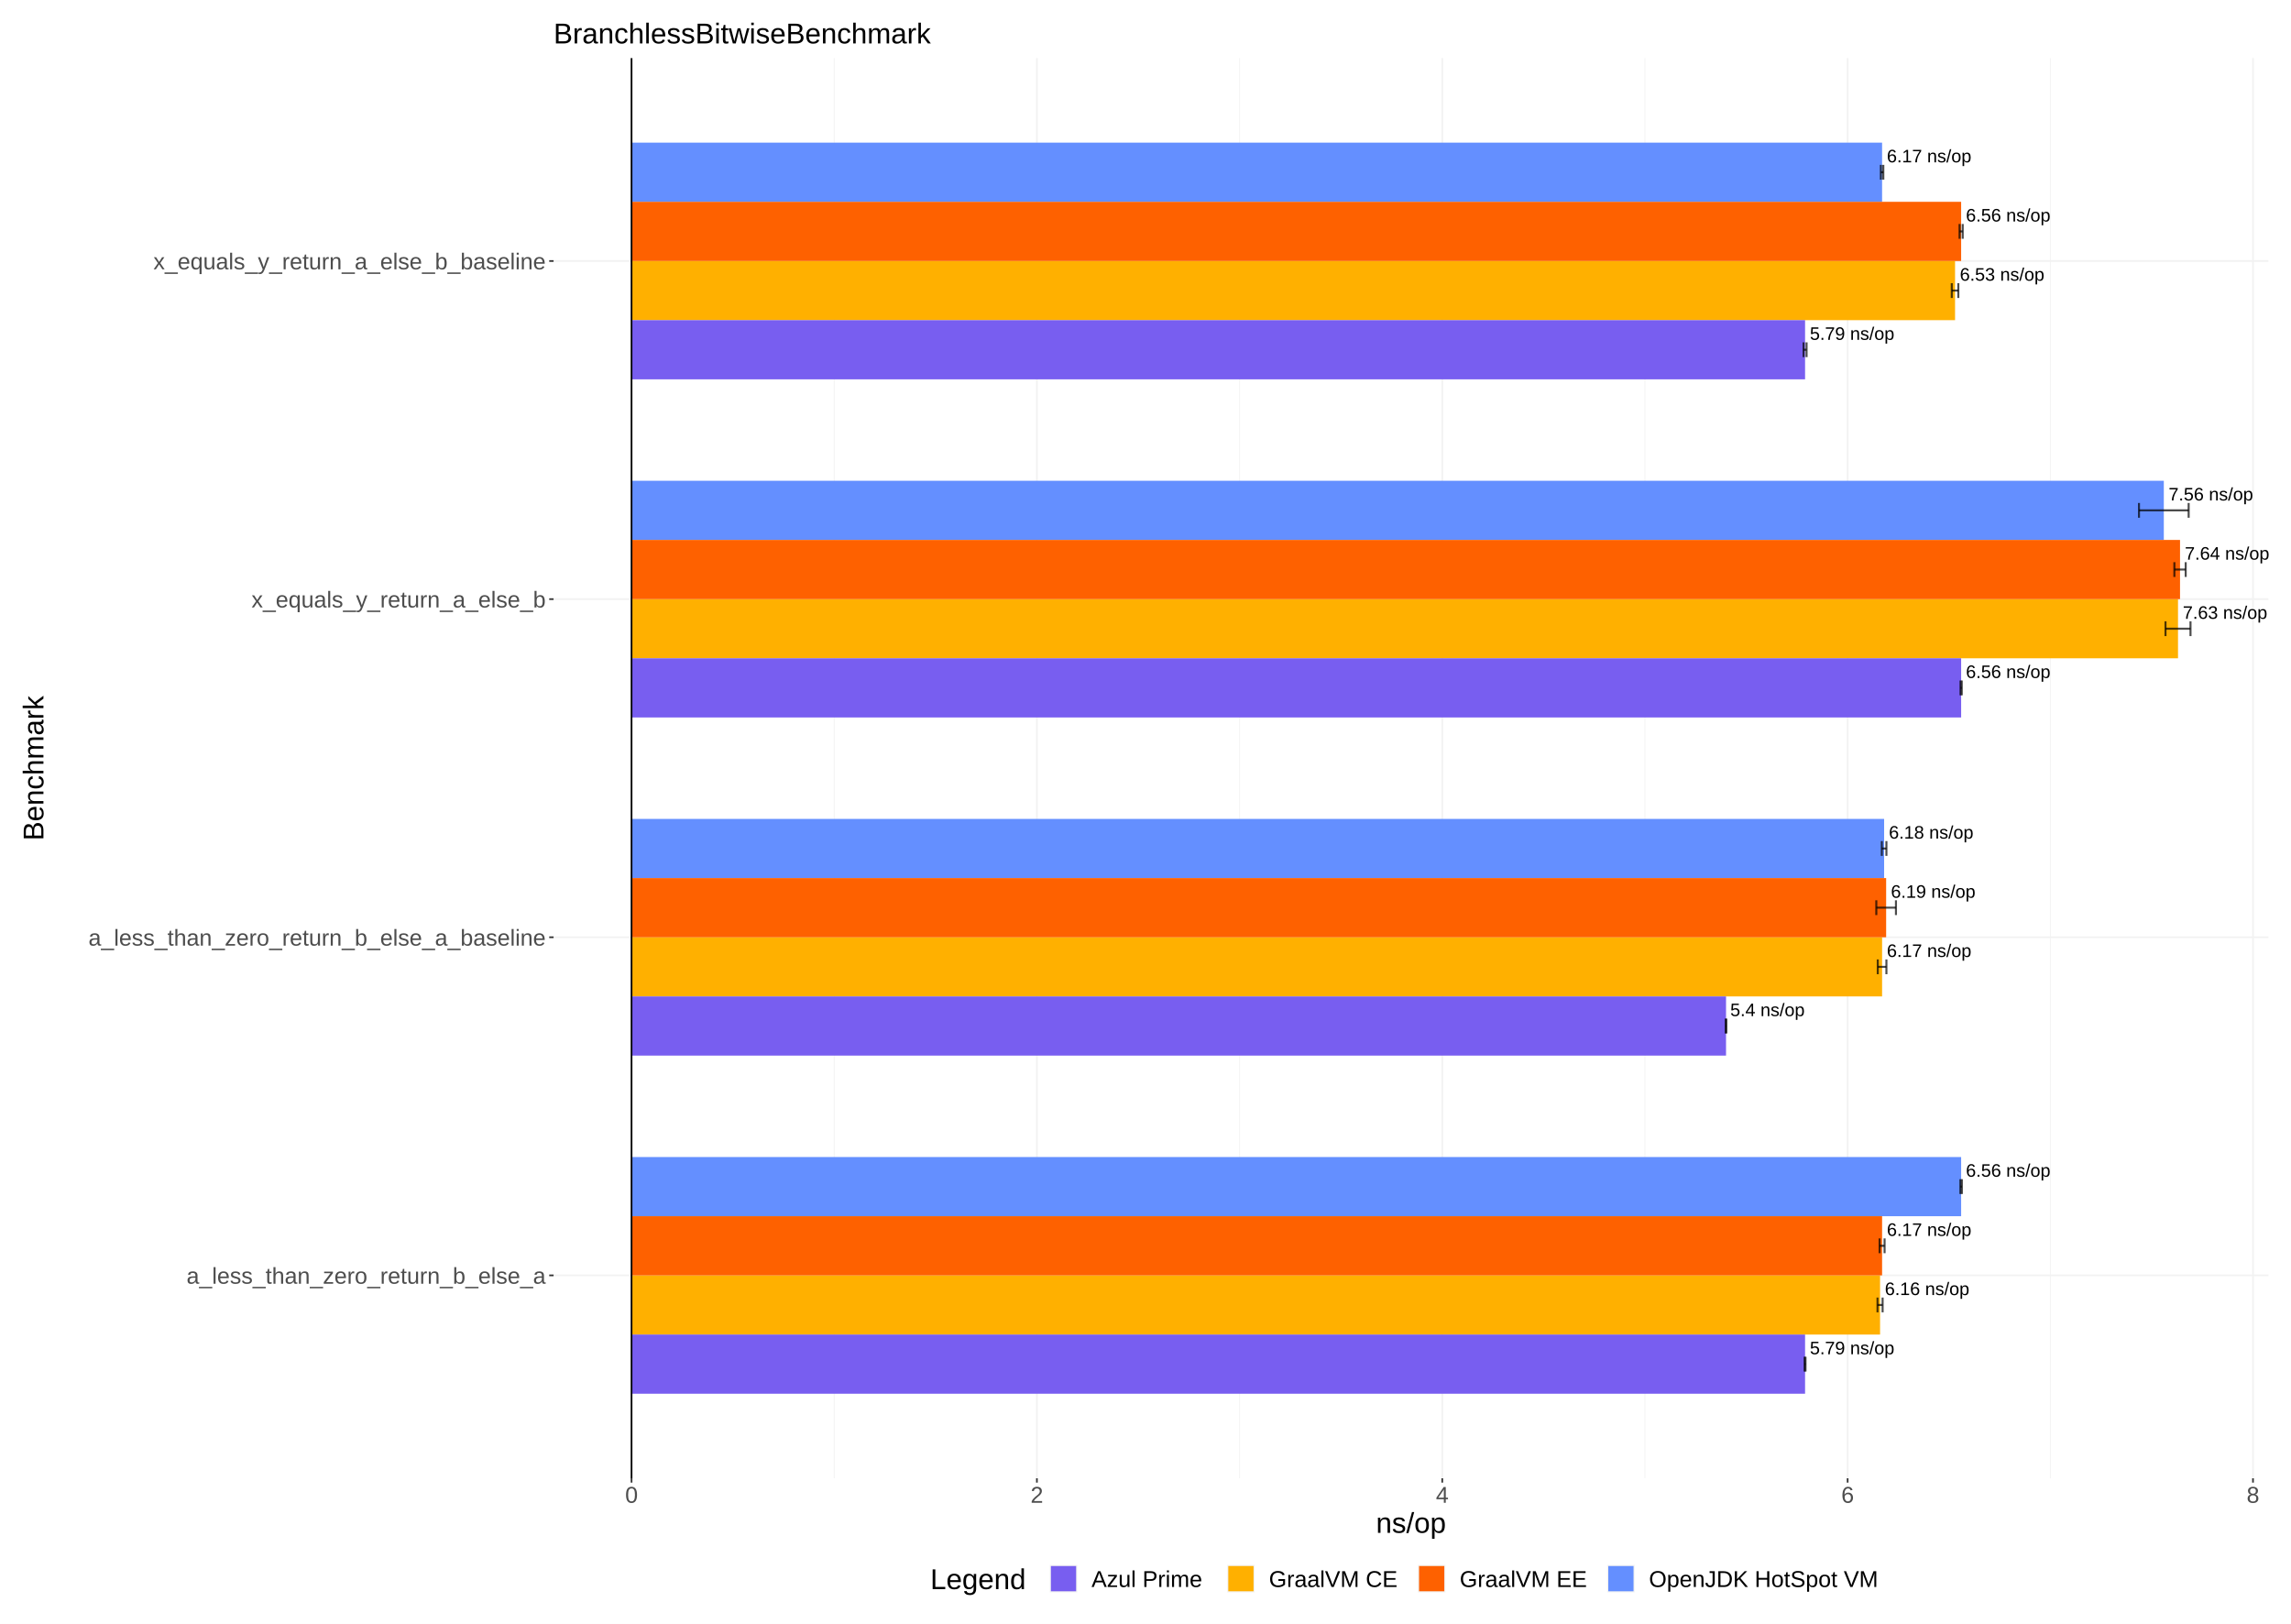
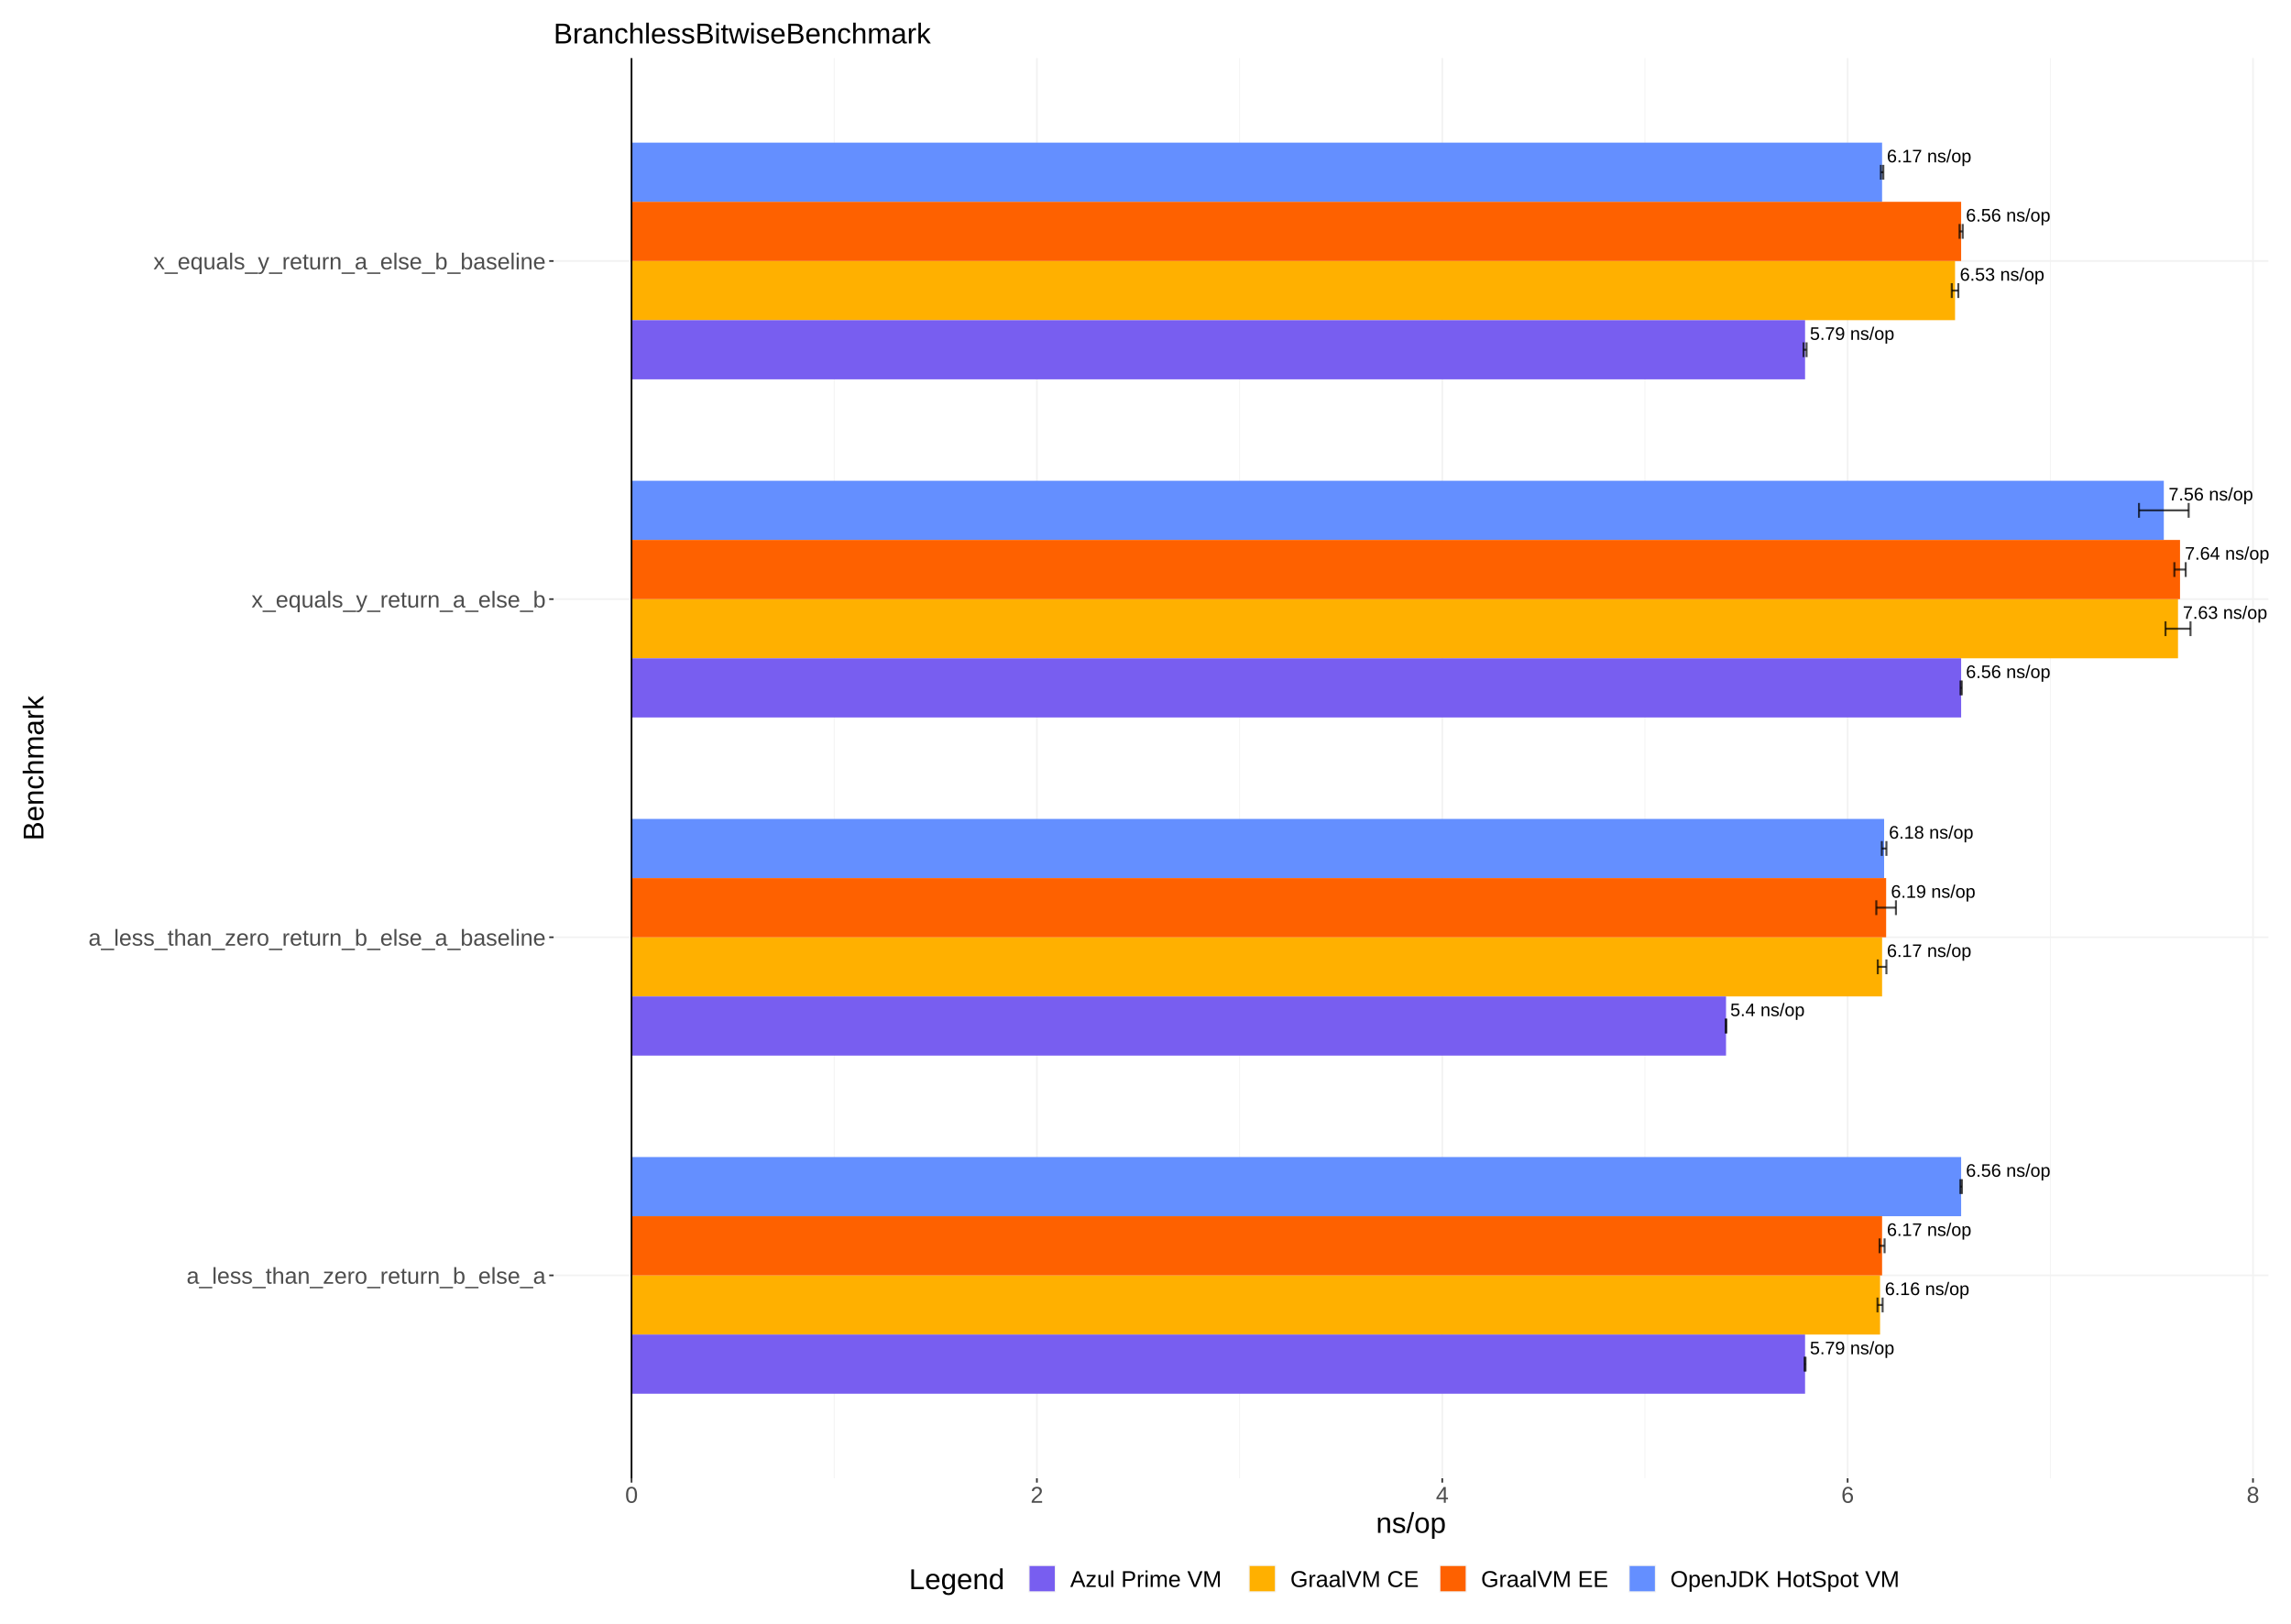
<svg xmlns="http://www.w3.org/2000/svg" class="svglite" width="1440.00pt" height="1020.47pt" viewBox="0 0 1440.00 1020.47">
  <defs>
    <style type="text/css">
    .svglite line, .svglite polyline, .svglite polygon, .svglite path, .svglite rect, .svglite circle {
      fill: none;
      stroke: #000000;
      stroke-linecap: round;
      stroke-linejoin: round;
      stroke-miterlimit: 10.00;
    }
    .svglite text {
      white-space: pre;
    }
  </style>
  </defs>
  <rect width="100%" height="100%" style="stroke: none; fill: #FFFFFF;" />
  <defs>
    <clipPath id="cpMC4wMHwxNDQwLjAwfDAuMDB8MTAyMC40Nw==">
      <rect x="0.00" y="0.00" width="1440.00" height="1020.47" />
    </clipPath>
  </defs>
  <g clip-path="url(#cpMC4wMHwxNDQwLjAwfDAuMDB8MTAyMC40Nw==)">
    <rect x="0.00" y="0.00" width="1440.00" height="1020.47" style="stroke-width: 1.07; stroke: #FFFFFF; fill: #FFFFFF;" />
    <rect x="347.95" y="36.52" width="1077.87" height="892.55" style="stroke-width: 1.07; stroke: none;" />
    <polyline points="524.34,929.07 524.34,36.52 " style="stroke-width: 0.53; stroke: #F2F2F2; stroke-linecap: butt;" />
    <polyline points="779.14,929.07 779.14,36.52 " style="stroke-width: 0.53; stroke: #F2F2F2; stroke-linecap: butt;" />
    <polyline points="1033.93,929.07 1033.93,36.52 " style="stroke-width: 0.53; stroke: #F2F2F2; stroke-linecap: butt;" />
    <polyline points="1288.72,929.07 1288.72,36.52 " style="stroke-width: 0.53; stroke: #F2F2F2; stroke-linecap: butt;" />
    <polyline points="347.95,801.57 1425.83,801.57 " style="stroke-width: 1.07; stroke: #F2F2F2; stroke-linecap: butt;" />
    <polyline points="347.95,589.05 1425.83,589.05 " style="stroke-width: 1.07; stroke: #F2F2F2; stroke-linecap: butt;" />
    <polyline points="347.95,376.54 1425.83,376.54 " style="stroke-width: 1.07; stroke: #F2F2F2; stroke-linecap: butt;" />
    <polyline points="347.95,164.03 1425.83,164.03 " style="stroke-width: 1.07; stroke: #F2F2F2; stroke-linecap: butt;" />
    <polyline points="396.95,929.07 396.95,36.52 " style="stroke-width: 1.07; stroke: #F2F2F2; stroke-linecap: butt;" />
    <polyline points="651.74,929.07 651.74,36.52 " style="stroke-width: 1.07; stroke: #F2F2F2; stroke-linecap: butt;" />
    <polyline points="906.53,929.07 906.53,36.52 " style="stroke-width: 1.07; stroke: #F2F2F2; stroke-linecap: butt;" />
    <polyline points="1161.32,929.07 1161.32,36.52 " style="stroke-width: 1.07; stroke: #F2F2F2; stroke-linecap: butt;" />
    <polyline points="1416.11,929.07 1416.11,36.52 " style="stroke-width: 1.07; stroke: #F2F2F2; stroke-linecap: butt;" />
    <rect x="396.95" y="727.19" width="835.72" height="37.19" style="stroke-width: 1.07; stroke: none; stroke-linecap: butt; stroke-linejoin: miter; fill: #648FFF;" />
    <rect x="396.95" y="514.68" width="787.31" height="37.19" style="stroke-width: 1.07; stroke: none; stroke-linecap: butt; stroke-linejoin: miter; fill: #648FFF;" />
    <rect x="396.95" y="302.16" width="963.11" height="37.19" style="stroke-width: 1.07; stroke: none; stroke-linecap: butt; stroke-linejoin: miter; fill: #648FFF;" />
    <rect x="396.95" y="89.65" width="786.03" height="37.19" style="stroke-width: 1.07; stroke: none; stroke-linecap: butt; stroke-linejoin: miter; fill: #648FFF;" />
    <rect x="396.95" y="801.57" width="784.76" height="37.19" style="stroke-width: 1.07; stroke: none; stroke-linecap: butt; stroke-linejoin: miter; fill: #FFB000;" />
    <rect x="396.95" y="589.05" width="786.03" height="37.19" style="stroke-width: 1.07; stroke: none; stroke-linecap: butt; stroke-linejoin: miter; fill: #FFB000;" />
    <rect x="396.95" y="376.54" width="972.03" height="37.19" style="stroke-width: 1.07; stroke: none; stroke-linecap: butt; stroke-linejoin: miter; fill: #FFB000;" />
    <rect x="396.95" y="164.03" width="831.89" height="37.19" style="stroke-width: 1.07; stroke: none; stroke-linecap: butt; stroke-linejoin: miter; fill: #FFB000;" />
    <rect x="396.95" y="764.38" width="786.03" height="37.19" style="stroke-width: 1.07; stroke: none; stroke-linecap: butt; stroke-linejoin: miter; fill: #FE6100;" />
    <rect x="396.95" y="551.87" width="788.58" height="37.19" style="stroke-width: 1.07; stroke: none; stroke-linecap: butt; stroke-linejoin: miter; fill: #FE6100;" />
    <rect x="396.95" y="339.35" width="973.30" height="37.19" style="stroke-width: 1.07; stroke: none; stroke-linecap: butt; stroke-linejoin: miter; fill: #FE6100;" />
    <rect x="396.95" y="126.84" width="835.72" height="37.19" style="stroke-width: 1.07; stroke: none; stroke-linecap: butt; stroke-linejoin: miter; fill: #FE6100;" />
    <rect x="396.95" y="838.76" width="737.62" height="37.19" style="stroke-width: 1.07; stroke: none; stroke-linecap: butt; stroke-linejoin: miter; fill: #785EF0;" />
    <rect x="396.95" y="626.24" width="687.94" height="37.19" style="stroke-width: 1.07; stroke: none; stroke-linecap: butt; stroke-linejoin: miter; fill: #785EF0;" />
    <rect x="396.95" y="413.73" width="835.72" height="37.19" style="stroke-width: 1.07; stroke: none; stroke-linecap: butt; stroke-linejoin: miter; fill: #785EF0;" />
    <rect x="396.95" y="201.22" width="737.62" height="37.19" style="stroke-width: 1.07; stroke: none; stroke-linecap: butt; stroke-linejoin: miter; fill: #785EF0;" />
    <text x="1235.67" y="739.56" style="font-size: 11.38px; font-family: &quot;Liberation Sans&quot;;" textLength="60.08px" lengthAdjust="spacingAndGlyphs">6.56 ns/op</text>
    <text x="1187.26" y="527.05" style="font-size: 11.38px; font-family: &quot;Liberation Sans&quot;;" textLength="60.08px" lengthAdjust="spacingAndGlyphs">6.18 ns/op</text>
    <text x="1363.06" y="314.54" style="font-size: 11.38px; font-family: &quot;Liberation Sans&quot;;" textLength="60.08px" lengthAdjust="spacingAndGlyphs">7.56 ns/op</text>
    <text x="1185.98" y="102.02" style="font-size: 11.38px; font-family: &quot;Liberation Sans&quot;;" textLength="60.08px" lengthAdjust="spacingAndGlyphs">6.17 ns/op</text>
    <text x="1184.71" y="813.94" style="font-size: 11.38px; font-family: &quot;Liberation Sans&quot;;" textLength="60.08px" lengthAdjust="spacingAndGlyphs">6.16 ns/op</text>
    <text x="1185.98" y="601.43" style="font-size: 11.38px; font-family: &quot;Liberation Sans&quot;;" textLength="60.08px" lengthAdjust="spacingAndGlyphs">6.17 ns/op</text>
    <text x="1371.98" y="388.92" style="font-size: 11.38px; font-family: &quot;Liberation Sans&quot;;" textLength="60.08px" lengthAdjust="spacingAndGlyphs">7.63 ns/op</text>
    <text x="1231.85" y="176.40" style="font-size: 11.38px; font-family: &quot;Liberation Sans&quot;;" textLength="60.08px" lengthAdjust="spacingAndGlyphs">6.53 ns/op</text>
    <text x="1185.98" y="776.75" style="font-size: 11.38px; font-family: &quot;Liberation Sans&quot;;" textLength="60.08px" lengthAdjust="spacingAndGlyphs">6.17 ns/op</text>
    <text x="1188.53" y="564.24" style="font-size: 11.38px; font-family: &quot;Liberation Sans&quot;;" textLength="60.08px" lengthAdjust="spacingAndGlyphs">6.19 ns/op</text>
    <text x="1373.26" y="351.73" style="font-size: 11.38px; font-family: &quot;Liberation Sans&quot;;" textLength="60.08px" lengthAdjust="spacingAndGlyphs">7.64 ns/op</text>
    <text x="1235.67" y="139.21" style="font-size: 11.38px; font-family: &quot;Liberation Sans&quot;;" textLength="60.08px" lengthAdjust="spacingAndGlyphs">6.56 ns/op</text>
    <text x="1137.57" y="851.13" style="font-size: 11.38px; font-family: &quot;Liberation Sans&quot;;" textLength="60.08px" lengthAdjust="spacingAndGlyphs">5.79 ns/op</text>
    <text x="1087.53" y="638.62" style="font-size: 11.38px; font-family: &quot;Liberation Sans&quot;;" textLength="52.85px" lengthAdjust="spacingAndGlyphs">5.4 ns/op</text>
    <text x="1235.67" y="426.11" style="font-size: 11.38px; font-family: &quot;Liberation Sans&quot;;" textLength="60.08px" lengthAdjust="spacingAndGlyphs">6.56 ns/op</text>
    <text x="1137.57" y="213.59" style="font-size: 11.38px; font-family: &quot;Liberation Sans&quot;;" textLength="60.08px" lengthAdjust="spacingAndGlyphs">5.79 ns/op</text>
    <polyline points="1233.13,750.43 1233.13,741.13 " style="stroke-width: 1.28; stroke: #000000; stroke-opacity: 0.70; stroke-linecap: butt;" />
    <polyline points="1233.13,745.78 1232.20,745.78 " style="stroke-width: 1.28; stroke: #000000; stroke-opacity: 0.70; stroke-linecap: butt;" />
    <polyline points="1232.20,750.43 1232.20,741.13 " style="stroke-width: 1.28; stroke: #000000; stroke-opacity: 0.70; stroke-linecap: butt;" />
    <polyline points="1185.70,537.92 1185.70,528.62 " style="stroke-width: 1.28; stroke: #000000; stroke-opacity: 0.70; stroke-linecap: butt;" />
    <polyline points="1185.70,533.27 1182.81,533.27 " style="stroke-width: 1.28; stroke: #000000; stroke-opacity: 0.70; stroke-linecap: butt;" />
    <polyline points="1182.81,537.92 1182.81,528.62 " style="stroke-width: 1.28; stroke: #000000; stroke-opacity: 0.70; stroke-linecap: butt;" />
    <polyline points="1375.67,325.41 1375.67,316.11 " style="stroke-width: 1.28; stroke: #000000; stroke-opacity: 0.70; stroke-linecap: butt;" />
    <polyline points="1375.67,320.76 1344.45,320.76 " style="stroke-width: 1.28; stroke: #000000; stroke-opacity: 0.70; stroke-linecap: butt;" />
    <polyline points="1344.45,325.41 1344.45,316.11 " style="stroke-width: 1.28; stroke: #000000; stroke-opacity: 0.70; stroke-linecap: butt;" />
    <polyline points="1183.75,112.89 1183.75,103.60 " style="stroke-width: 1.28; stroke: #000000; stroke-opacity: 0.70; stroke-linecap: butt;" />
    <polyline points="1183.75,108.25 1182.21,108.25 " style="stroke-width: 1.28; stroke: #000000; stroke-opacity: 0.70; stroke-linecap: butt;" />
    <polyline points="1182.21,112.89 1182.21,103.60 " style="stroke-width: 1.28; stroke: #000000; stroke-opacity: 0.70; stroke-linecap: butt;" />
    <polyline points="1183.31,824.81 1183.31,815.51 " style="stroke-width: 1.28; stroke: #000000; stroke-opacity: 0.70; stroke-linecap: butt;" />
    <polyline points="1183.31,820.16 1180.10,820.16 " style="stroke-width: 1.28; stroke: #000000; stroke-opacity: 0.70; stroke-linecap: butt;" />
    <polyline points="1180.10,824.81 1180.10,815.51 " style="stroke-width: 1.28; stroke: #000000; stroke-opacity: 0.70; stroke-linecap: butt;" />
    <polyline points="1185.70,612.30 1185.70,603.00 " style="stroke-width: 1.28; stroke: #000000; stroke-opacity: 0.70; stroke-linecap: butt;" />
    <polyline points="1185.70,607.65 1180.26,607.65 " style="stroke-width: 1.28; stroke: #000000; stroke-opacity: 0.70; stroke-linecap: butt;" />
    <polyline points="1180.26,612.30 1180.26,603.00 " style="stroke-width: 1.28; stroke: #000000; stroke-opacity: 0.70; stroke-linecap: butt;" />
    <polyline points="1376.83,399.79 1376.83,390.49 " style="stroke-width: 1.28; stroke: #000000; stroke-opacity: 0.70; stroke-linecap: butt;" />
    <polyline points="1376.83,395.14 1361.12,395.14 " style="stroke-width: 1.28; stroke: #000000; stroke-opacity: 0.70; stroke-linecap: butt;" />
    <polyline points="1361.12,399.79 1361.12,390.49 " style="stroke-width: 1.28; stroke: #000000; stroke-opacity: 0.70; stroke-linecap: butt;" />
    <polyline points="1230.90,187.27 1230.90,177.98 " style="stroke-width: 1.28; stroke: #000000; stroke-opacity: 0.70; stroke-linecap: butt;" />
    <polyline points="1230.90,182.62 1226.78,182.62 " style="stroke-width: 1.28; stroke: #000000; stroke-opacity: 0.70; stroke-linecap: butt;" />
    <polyline points="1226.78,187.27 1226.78,177.98 " style="stroke-width: 1.28; stroke: #000000; stroke-opacity: 0.70; stroke-linecap: butt;" />
    <polyline points="1184.55,787.62 1184.55,778.32 " style="stroke-width: 1.28; stroke: #000000; stroke-opacity: 0.70; stroke-linecap: butt;" />
    <polyline points="1184.55,782.97 1181.41,782.97 " style="stroke-width: 1.28; stroke: #000000; stroke-opacity: 0.70; stroke-linecap: butt;" />
    <polyline points="1181.41,787.62 1181.41,778.32 " style="stroke-width: 1.28; stroke: #000000; stroke-opacity: 0.70; stroke-linecap: butt;" />
    <polyline points="1191.70,575.11 1191.70,565.81 " style="stroke-width: 1.28; stroke: #000000; stroke-opacity: 0.70; stroke-linecap: butt;" />
    <polyline points="1191.70,570.46 1179.35,570.46 " style="stroke-width: 1.28; stroke: #000000; stroke-opacity: 0.70; stroke-linecap: butt;" />
    <polyline points="1179.35,575.11 1179.35,565.81 " style="stroke-width: 1.28; stroke: #000000; stroke-opacity: 0.70; stroke-linecap: butt;" />
    <polyline points="1373.81,362.60 1373.81,353.30 " style="stroke-width: 1.28; stroke: #000000; stroke-opacity: 0.70; stroke-linecap: butt;" />
    <polyline points="1373.81,357.95 1366.70,357.95 " style="stroke-width: 1.28; stroke: #000000; stroke-opacity: 0.70; stroke-linecap: butt;" />
    <polyline points="1366.70,362.60 1366.70,353.30 " style="stroke-width: 1.28; stroke: #000000; stroke-opacity: 0.70; stroke-linecap: butt;" />
    <polyline points="1233.66,150.08 1233.66,140.79 " style="stroke-width: 1.28; stroke: #000000; stroke-opacity: 0.70; stroke-linecap: butt;" />
    <polyline points="1233.66,145.43 1231.67,145.43 " style="stroke-width: 1.28; stroke: #000000; stroke-opacity: 0.70; stroke-linecap: butt;" />
    <polyline points="1231.67,150.08 1231.67,140.79 " style="stroke-width: 1.28; stroke: #000000; stroke-opacity: 0.70; stroke-linecap: butt;" />
    <polyline points="1134.85,862.00 1134.85,852.70 " style="stroke-width: 1.28; stroke: #000000; stroke-opacity: 0.70; stroke-linecap: butt;" />
    <polyline points="1134.85,857.35 1134.28,857.35 " style="stroke-width: 1.28; stroke: #000000; stroke-opacity: 0.70; stroke-linecap: butt;" />
    <polyline points="1134.28,862.00 1134.28,852.70 " style="stroke-width: 1.28; stroke: #000000; stroke-opacity: 0.70; stroke-linecap: butt;" />
    <polyline points="1085.06,649.49 1085.06,640.19 " style="stroke-width: 1.28; stroke: #000000; stroke-opacity: 0.70; stroke-linecap: butt;" />
    <polyline points="1085.06,644.84 1084.71,644.84 " style="stroke-width: 1.28; stroke: #000000; stroke-opacity: 0.70; stroke-linecap: butt;" />
    <polyline points="1084.71,649.49 1084.71,640.19 " style="stroke-width: 1.28; stroke: #000000; stroke-opacity: 0.70; stroke-linecap: butt;" />
    <polyline points="1233.05,436.98 1233.05,427.68 " style="stroke-width: 1.28; stroke: #000000; stroke-opacity: 0.70; stroke-linecap: butt;" />
    <polyline points="1233.05,432.33 1232.28,432.33 " style="stroke-width: 1.28; stroke: #000000; stroke-opacity: 0.70; stroke-linecap: butt;" />
    <polyline points="1232.28,436.98 1232.28,427.68 " style="stroke-width: 1.28; stroke: #000000; stroke-opacity: 0.70; stroke-linecap: butt;" />
    <polyline points="1135.51,224.46 1135.51,215.17 " style="stroke-width: 1.28; stroke: #000000; stroke-opacity: 0.70; stroke-linecap: butt;" />
    <polyline points="1135.51,219.81 1133.63,219.81 " style="stroke-width: 1.28; stroke: #000000; stroke-opacity: 0.70; stroke-linecap: butt;" />
    <polyline points="1133.63,224.46 1133.63,215.17 " style="stroke-width: 1.28; stroke: #000000; stroke-opacity: 0.70; stroke-linecap: butt;" />
    <line x1="396.95" y1="929.07" x2="396.95" y2="36.52" style="stroke-width: 1.07; stroke-linecap: butt;" />
    <text x="343.02" y="806.81" text-anchor="end" style="font-size: 14.40px;fill: #4D4D4D; font-family: &quot;Liberation Sans&quot;;" textLength="241.76px" lengthAdjust="spacingAndGlyphs">a_less_than_zero_return_b_else_a</text>
    <text x="343.02" y="594.30" text-anchor="end" style="font-size: 14.40px;fill: #4D4D4D; font-family: &quot;Liberation Sans&quot;;" textLength="309.24px" lengthAdjust="spacingAndGlyphs">a_less_than_zero_return_b_else_a_baseline</text>
    <text x="343.02" y="381.79" text-anchor="end" style="font-size: 14.40px;fill: #4D4D4D; font-family: &quot;Liberation Sans&quot;;" textLength="198.84px" lengthAdjust="spacingAndGlyphs">x_equals_y_return_a_else_b</text>
    <text x="343.02" y="169.28" text-anchor="end" style="font-size: 14.40px;fill: #4D4D4D; font-family: &quot;Liberation Sans&quot;;" textLength="266.31px" lengthAdjust="spacingAndGlyphs">x_equals_y_return_a_else_b_baseline</text>
    <polyline points="345.21,801.57 347.95,801.57 " style="stroke-width: 1.07; stroke: #333333; stroke-linecap: butt;" />
    <polyline points="345.21,589.05 347.95,589.05 " style="stroke-width: 1.07; stroke: #333333; stroke-linecap: butt;" />
    <polyline points="345.21,376.54 347.95,376.54 " style="stroke-width: 1.07; stroke: #333333; stroke-linecap: butt;" />
    <polyline points="345.21,164.03 347.95,164.03 " style="stroke-width: 1.07; stroke: #333333; stroke-linecap: butt;" />
    <polyline points="396.95,931.81 396.95,929.07 " style="stroke-width: 1.07; stroke: #333333; stroke-linecap: butt;" />
    <polyline points="651.74,931.81 651.74,929.07 " style="stroke-width: 1.07; stroke: #333333; stroke-linecap: butt;" />
    <polyline points="906.53,931.81 906.53,929.07 " style="stroke-width: 1.07; stroke: #333333; stroke-linecap: butt;" />
    <polyline points="1161.32,931.81 1161.32,929.07 " style="stroke-width: 1.07; stroke: #333333; stroke-linecap: butt;" />
    <polyline points="1416.11,931.81 1416.11,929.07 " style="stroke-width: 1.07; stroke: #333333; stroke-linecap: butt;" />
    <text x="396.95" y="944.50" text-anchor="middle" style="font-size: 14.40px;fill: #4D4D4D; font-family: &quot;Liberation Sans&quot;;" textLength="9.16px" lengthAdjust="spacingAndGlyphs">0</text>
    <text x="651.74" y="944.50" text-anchor="middle" style="font-size: 14.40px;fill: #4D4D4D; font-family: &quot;Liberation Sans&quot;;" textLength="9.16px" lengthAdjust="spacingAndGlyphs">2</text>
    <text x="906.53" y="944.50" text-anchor="middle" style="font-size: 14.40px;fill: #4D4D4D; font-family: &quot;Liberation Sans&quot;;" textLength="9.16px" lengthAdjust="spacingAndGlyphs">4</text>
    <text x="1161.32" y="944.50" text-anchor="middle" style="font-size: 14.40px;fill: #4D4D4D; font-family: &quot;Liberation Sans&quot;;" textLength="9.16px" lengthAdjust="spacingAndGlyphs">6</text>
    <text x="1416.11" y="944.50" text-anchor="middle" style="font-size: 14.40px;fill: #4D4D4D; font-family: &quot;Liberation Sans&quot;;" textLength="9.16px" lengthAdjust="spacingAndGlyphs">8</text>
    <text x="886.89" y="963.36" text-anchor="middle" style="font-size: 18.00px; font-family: &quot;Liberation Sans&quot;;" textLength="49.28px" lengthAdjust="spacingAndGlyphs">ns/op</text>
    <text transform="translate(27.30,482.80) rotate(-90)" text-anchor="middle" style="font-size: 18.00px; font-family: &quot;Liberation Sans&quot;;" textLength="102.52px" lengthAdjust="spacingAndGlyphs">Benchmark</text>
-     <rect x="579.26" y="978.06" width="615.25" height="28.24" style="stroke-width: 1.07; stroke: none; fill: #FFFFFF;" />
-     <text x="584.74" y="998.74" style="font-size: 18.00px; font-family: &quot;Liberation Sans&quot;;" textLength="66.12px" lengthAdjust="spacingAndGlyphs">Legend</text>
-     <rect x="659.83" y="983.54" width="17.28" height="17.28" style="stroke-width: 1.07; stroke: none; fill: #F2F2F2;" />
-     <rect x="660.54" y="984.25" width="15.86" height="15.86" style="stroke-width: 1.07; stroke: none; stroke-linecap: butt; stroke-linejoin: miter; fill: #785EF0;" />
-     <rect x="771.34" y="983.54" width="17.28" height="17.28" style="stroke-width: 1.07; stroke: none; fill: #F2F2F2;" />
-     <rect x="772.05" y="984.25" width="15.86" height="15.86" style="stroke-width: 1.07; stroke: none; stroke-linecap: butt; stroke-linejoin: miter; fill: #FFB000;" />
-     <rect x="891.24" y="983.54" width="17.28" height="17.28" style="stroke-width: 1.07; stroke: none; fill: #F2F2F2;" />
-     <rect x="891.95" y="984.25" width="15.86" height="15.86" style="stroke-width: 1.07; stroke: none; stroke-linecap: butt; stroke-linejoin: miter; fill: #FE6100;" />
-     <rect x="1010.18" y="983.54" width="17.28" height="17.28" style="stroke-width: 1.07; stroke: none; fill: #F2F2F2;" />
-     <rect x="1010.89" y="984.25" width="15.86" height="15.86" style="stroke-width: 1.07; stroke: none; stroke-linecap: butt; stroke-linejoin: miter; fill: #648FFF;" />
-     <text x="686.07" y="997.42" style="font-size: 14.40px; font-family: &quot;Liberation Sans&quot;;" textLength="76.30px" lengthAdjust="spacingAndGlyphs">Azul Prime</text>
-     <text x="797.59" y="997.42" style="font-size: 14.40px; font-family: &quot;Liberation Sans&quot;;" textLength="84.69px" lengthAdjust="spacingAndGlyphs">GraalVM CE</text>
-     <text x="917.48" y="997.42" style="font-size: 14.40px; font-family: &quot;Liberation Sans&quot;;" textLength="83.73px" lengthAdjust="spacingAndGlyphs">GraalVM EE</text>
-     <text x="1036.43" y="997.42" style="font-size: 14.40px; font-family: &quot;Liberation Sans&quot;;" textLength="152.61px" lengthAdjust="spacingAndGlyphs">OpenJDK HotSpot VM</text>
+     <rect x="565.85" y="978.06" width="642.09" height="28.24" style="stroke-width: 1.07; stroke: none; fill: #FFFFFF;" />
+     <text x="571.33" y="998.74" style="font-size: 18.00px; font-family: &quot;Liberation Sans&quot;;" textLength="66.12px" lengthAdjust="spacingAndGlyphs">Legend</text>
+     <rect x="646.41" y="983.54" width="17.28" height="17.28" style="stroke-width: 1.07; stroke: none; fill: #F2F2F2;" />
+     <rect x="647.12" y="984.25" width="15.86" height="15.86" style="stroke-width: 1.07; stroke: none; stroke-linecap: butt; stroke-linejoin: miter; fill: #785EF0;" />
+     <rect x="784.76" y="983.54" width="17.28" height="17.28" style="stroke-width: 1.07; stroke: none; fill: #F2F2F2;" />
+     <rect x="785.46" y="984.25" width="15.86" height="15.86" style="stroke-width: 1.07; stroke: none; stroke-linecap: butt; stroke-linejoin: miter; fill: #FFB000;" />
+     <rect x="904.66" y="983.54" width="17.28" height="17.28" style="stroke-width: 1.07; stroke: none; fill: #F2F2F2;" />
+     <rect x="905.36" y="984.25" width="15.86" height="15.86" style="stroke-width: 1.07; stroke: none; stroke-linecap: butt; stroke-linejoin: miter; fill: #FE6100;" />
+     <rect x="1023.60" y="983.54" width="17.28" height="17.28" style="stroke-width: 1.07; stroke: none; fill: #F2F2F2;" />
+     <rect x="1024.31" y="984.25" width="15.86" height="15.86" style="stroke-width: 1.07; stroke: none; stroke-linecap: butt; stroke-linejoin: miter; fill: #648FFF;" />
+     <text x="672.66" y="997.42" style="font-size: 14.40px; font-family: &quot;Liberation Sans&quot;;" textLength="103.13px" lengthAdjust="spacingAndGlyphs">Azul Prime VM</text>
+     <text x="811.00" y="997.42" style="font-size: 14.40px; font-family: &quot;Liberation Sans&quot;;" textLength="84.69px" lengthAdjust="spacingAndGlyphs">GraalVM CE</text>
+     <text x="930.90" y="997.42" style="font-size: 14.40px; font-family: &quot;Liberation Sans&quot;;" textLength="83.73px" lengthAdjust="spacingAndGlyphs">GraalVM EE</text>
+     <text x="1049.84" y="997.42" style="font-size: 14.40px; font-family: &quot;Liberation Sans&quot;;" textLength="152.61px" lengthAdjust="spacingAndGlyphs">OpenJDK HotSpot VM</text>
    <text x="347.95" y="27.30" style="font-size: 18.00px; font-family: &quot;Liberation Sans&quot;;" textLength="265.42px" lengthAdjust="spacingAndGlyphs">BranchlessBitwiseBenchmark</text>
  </g>
</svg>
